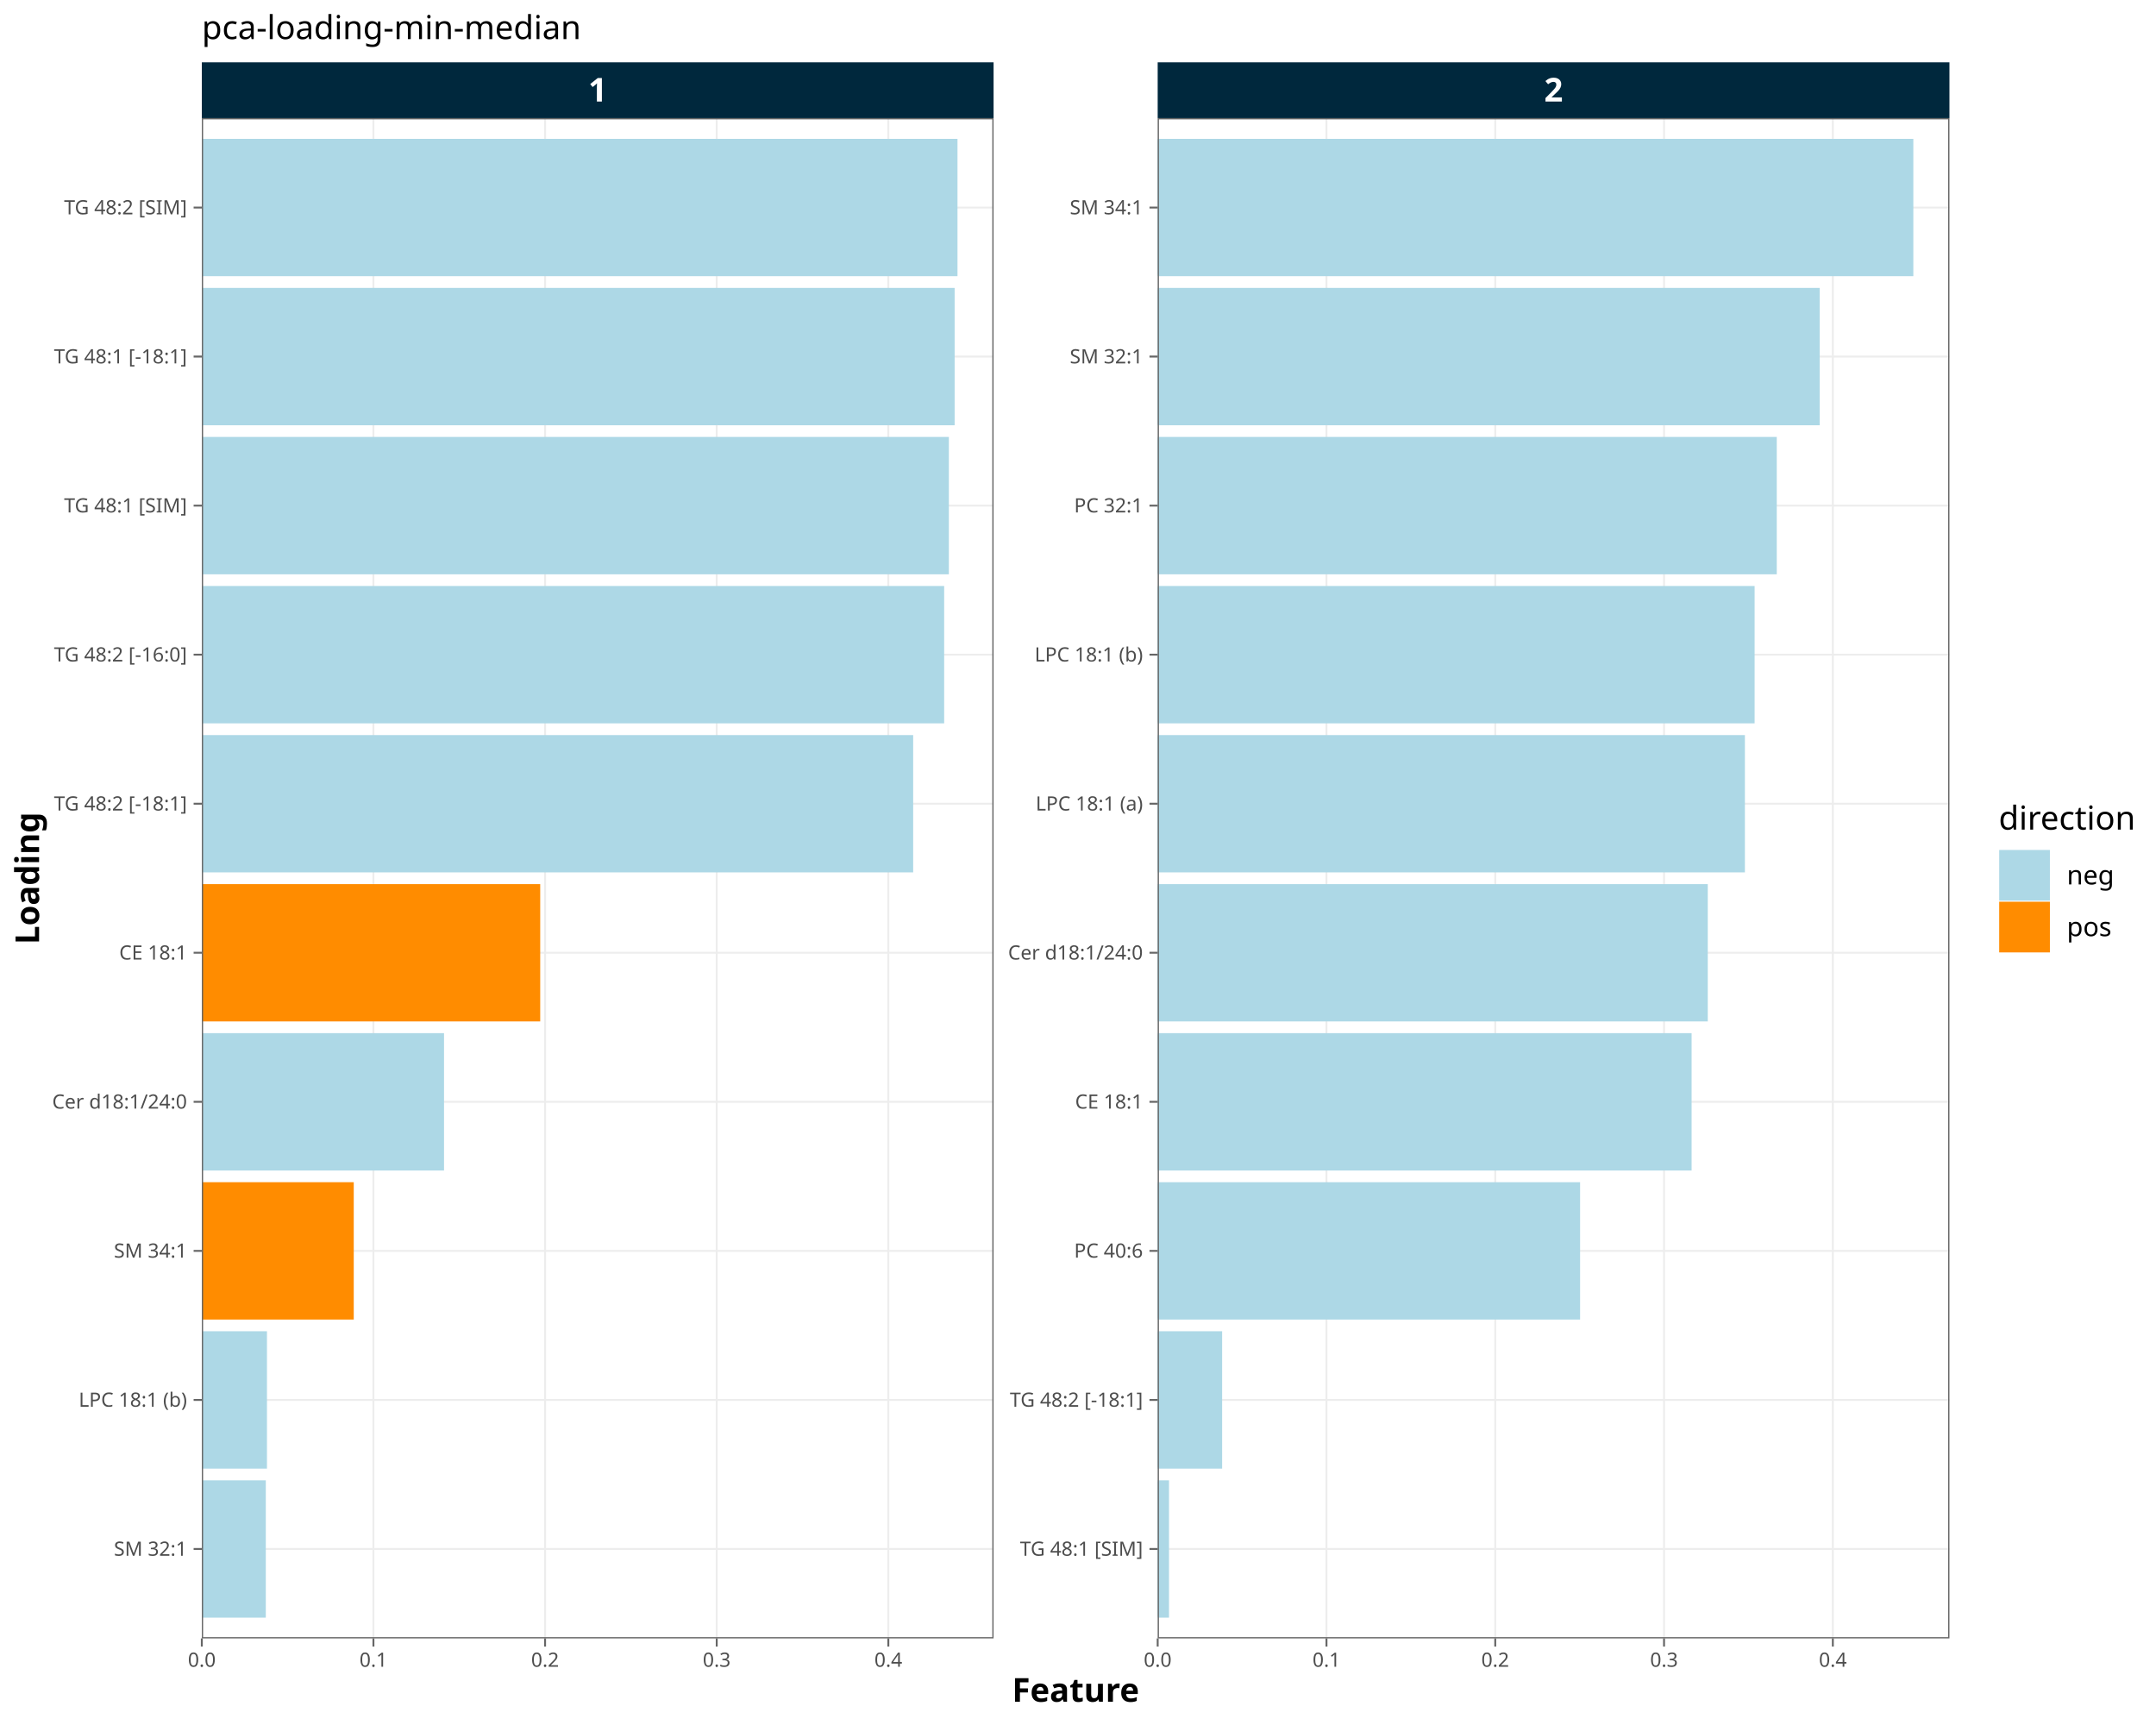
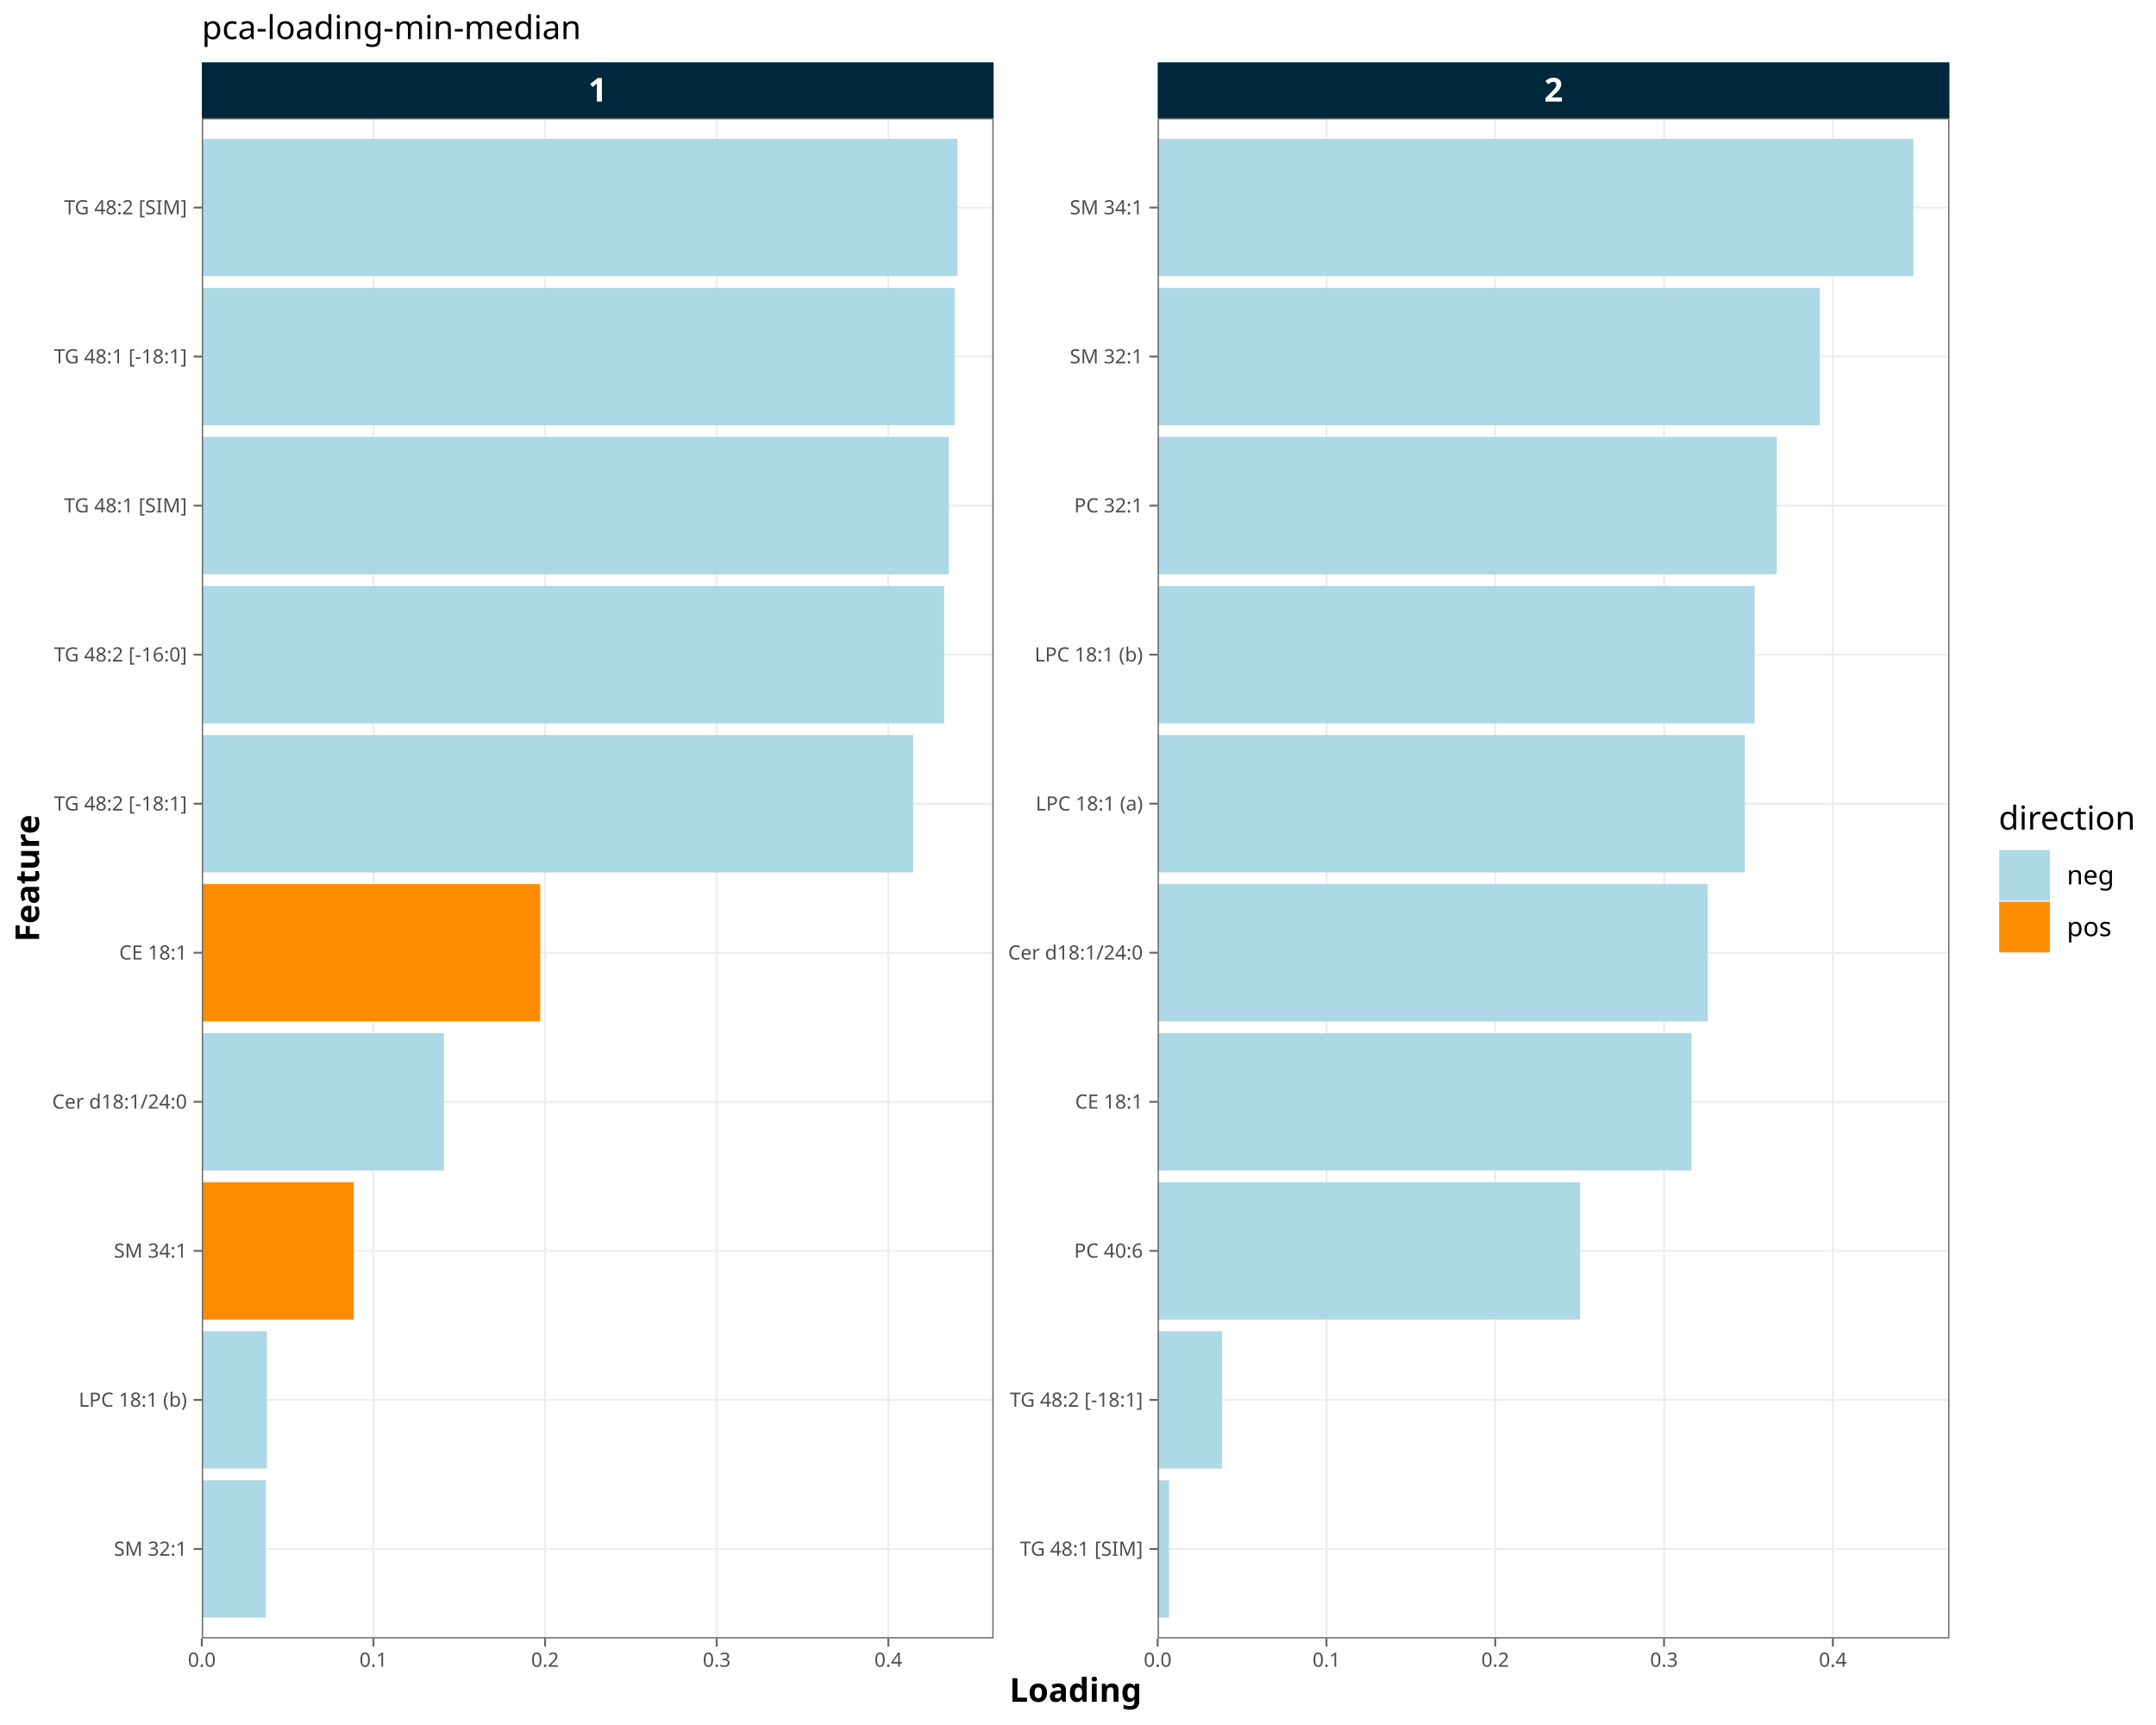
<svg xmlns="http://www.w3.org/2000/svg" class="svglite" data-engine-version="2.0" width="720.00pt" height="576.00pt" viewBox="0 0 720.00 576.00">
  <defs>
    <style type="text/css">
    .svglite line, .svglite polyline, .svglite polygon, .svglite path, .svglite rect, .svglite circle {
      fill: none;
      stroke: #000000;
      stroke-linecap: round;
      stroke-linejoin: round;
      stroke-miterlimit: 10.00;
    }
  </style>
  </defs>
  <rect width="100%" height="100%" style="stroke: none; fill: #FFFFFF;" />
  <defs>
    <clipPath id="cpMC4wMHw3MjAuMDB8MC4wMHw1NzYuMDA=">
      <rect x="0.00" y="0.00" width="720.00" height="576.00" />
    </clipPath>
  </defs>
  <g clip-path="url(#cpMC4wMHw3MjAuMDB8MC4wMHw1NzYuMDA=)">
    <rect x="-0" y="0.00" width="720.00" height="576.00" style="stroke-width: 1.07; stroke: #FFFFFF; fill: #FFFFFF;" />
  </g>
  <defs>
    <clipPath id="cpNjcuNDB8MzMxLjgxfDM5LjQzfDU0Ny4wOA==">
      <rect x="67.40" y="39.43" width="264.41" height="507.65" />
    </clipPath>
  </defs>
  <g clip-path="url(#cpNjcuNDB8MzMxLjgxfDM5LjQzfDU0Ny4wOA==)">
    <rect x="67.40" y="39.43" width="264.41" height="507.65" style="stroke-width: 1.07; stroke: none; fill: #FFFFFF;" />
    <polyline points="67.40,69.30 331.81,69.30 " style="stroke-width: 0.64; stroke: #EDEDED; stroke-linecap: butt;" />
    <polyline points="67.40,119.06 331.81,119.06 " style="stroke-width: 0.64; stroke: #EDEDED; stroke-linecap: butt;" />
    <polyline points="67.40,168.83 331.81,168.83 " style="stroke-width: 0.64; stroke: #EDEDED; stroke-linecap: butt;" />
    <polyline points="67.40,218.60 331.81,218.60 " style="stroke-width: 0.64; stroke: #EDEDED; stroke-linecap: butt;" />
    <polyline points="67.40,268.37 331.81,268.37 " style="stroke-width: 0.64; stroke: #EDEDED; stroke-linecap: butt;" />
    <polyline points="67.40,318.14 331.81,318.14 " style="stroke-width: 0.64; stroke: #EDEDED; stroke-linecap: butt;" />
    <polyline points="67.40,367.91 331.81,367.91 " style="stroke-width: 0.64; stroke: #EDEDED; stroke-linecap: butt;" />
    <polyline points="67.40,417.68 331.81,417.68 " style="stroke-width: 0.64; stroke: #EDEDED; stroke-linecap: butt;" />
    <polyline points="67.40,467.45 331.81,467.45 " style="stroke-width: 0.64; stroke: #EDEDED; stroke-linecap: butt;" />
    <polyline points="67.40,517.22 331.81,517.22 " style="stroke-width: 0.64; stroke: #EDEDED; stroke-linecap: butt;" />
    <polyline points="67.40,547.08 67.40,39.43 " style="stroke-width: 0.64; stroke: #EDEDED; stroke-linecap: butt;" />
    <polyline points="124.71,547.08 124.71,39.43 " style="stroke-width: 0.64; stroke: #EDEDED; stroke-linecap: butt;" />
    <polyline points="182.03,547.08 182.03,39.43 " style="stroke-width: 0.64; stroke: #EDEDED; stroke-linecap: butt;" />
    <polyline points="239.35,547.08 239.35,39.43 " style="stroke-width: 0.64; stroke: #EDEDED; stroke-linecap: butt;" />
    <polyline points="296.66,547.08 296.66,39.43 " style="stroke-width: 0.64; stroke: #EDEDED; stroke-linecap: butt;" />
    <rect x="67.40" y="46.90" width="251.82" height="44.79" style="stroke-width: 1.07; stroke: #ADD8E6; stroke-linecap: butt; stroke-linejoin: miter; fill: #ADD8E6;" />
    <rect x="67.40" y="96.67" width="250.87" height="44.79" style="stroke-width: 1.07; stroke: #ADD8E6; stroke-linecap: butt; stroke-linejoin: miter; fill: #ADD8E6;" />
    <rect x="67.40" y="146.44" width="248.94" height="44.79" style="stroke-width: 1.07; stroke: #ADD8E6; stroke-linecap: butt; stroke-linejoin: miter; fill: #ADD8E6;" />
    <rect x="67.40" y="196.21" width="247.37" height="44.79" style="stroke-width: 1.07; stroke: #ADD8E6; stroke-linecap: butt; stroke-linejoin: miter; fill: #ADD8E6;" />
    <rect x="67.40" y="245.98" width="237.02" height="44.79" style="stroke-width: 1.07; stroke: #ADD8E6; stroke-linecap: butt; stroke-linejoin: miter; fill: #ADD8E6;" />
    <rect x="67.40" y="295.75" width="112.47" height="44.79" style="stroke-width: 1.07; stroke: #FF8C00; stroke-linecap: butt; stroke-linejoin: miter; fill: #FF8C00;" />
    <rect x="67.40" y="345.52" width="80.35" height="44.79" style="stroke-width: 1.07; stroke: #ADD8E6; stroke-linecap: butt; stroke-linejoin: miter; fill: #ADD8E6;" />
    <rect x="67.40" y="395.29" width="50.20" height="44.79" style="stroke-width: 1.07; stroke: #FF8C00; stroke-linecap: butt; stroke-linejoin: miter; fill: #FF8C00;" />
    <rect x="67.40" y="445.06" width="21.22" height="44.79" style="stroke-width: 1.07; stroke: #ADD8E6; stroke-linecap: butt; stroke-linejoin: miter; fill: #ADD8E6;" />
    <rect x="67.40" y="494.83" width="20.83" height="44.79" style="stroke-width: 1.07; stroke: #ADD8E6; stroke-linecap: butt; stroke-linejoin: miter; fill: #ADD8E6;" />
    <rect x="67.40" y="39.43" width="264.41" height="507.65" style="stroke-width: 0.85; stroke: #666666;" />
  </g>
  <g clip-path="url(#cpMC4wMHw3MjAuMDB8MC4wMHw1NzYuMDA=)">
</g>
  <defs>
    <clipPath id="cpMzg2LjYxfDY1MS4wMnwzOS40M3w1NDcuMDg=">
      <rect x="386.61" y="39.43" width="264.41" height="507.65" />
    </clipPath>
  </defs>
  <g clip-path="url(#cpMzg2LjYxfDY1MS4wMnwzOS40M3w1NDcuMDg=)">
    <rect x="386.61" y="39.43" width="264.41" height="507.65" style="stroke-width: 1.07; stroke: none; fill: #FFFFFF;" />
    <polyline points="386.61,69.30 651.02,69.30 " style="stroke-width: 0.64; stroke: #EDEDED; stroke-linecap: butt;" />
    <polyline points="386.61,119.06 651.02,119.06 " style="stroke-width: 0.64; stroke: #EDEDED; stroke-linecap: butt;" />
    <polyline points="386.61,168.83 651.02,168.83 " style="stroke-width: 0.64; stroke: #EDEDED; stroke-linecap: butt;" />
    <polyline points="386.61,218.60 651.02,218.60 " style="stroke-width: 0.64; stroke: #EDEDED; stroke-linecap: butt;" />
    <polyline points="386.61,268.37 651.02,268.37 " style="stroke-width: 0.64; stroke: #EDEDED; stroke-linecap: butt;" />
    <polyline points="386.61,318.14 651.02,318.14 " style="stroke-width: 0.64; stroke: #EDEDED; stroke-linecap: butt;" />
    <polyline points="386.61,367.91 651.02,367.91 " style="stroke-width: 0.64; stroke: #EDEDED; stroke-linecap: butt;" />
    <polyline points="386.61,417.68 651.02,417.68 " style="stroke-width: 0.64; stroke: #EDEDED; stroke-linecap: butt;" />
    <polyline points="386.61,467.45 651.02,467.45 " style="stroke-width: 0.64; stroke: #EDEDED; stroke-linecap: butt;" />
    <polyline points="386.61,517.22 651.02,517.22 " style="stroke-width: 0.64; stroke: #EDEDED; stroke-linecap: butt;" />
    <polyline points="386.61,547.08 386.61,39.43 " style="stroke-width: 0.64; stroke: #EDEDED; stroke-linecap: butt;" />
    <polyline points="442.98,547.08 442.98,39.43 " style="stroke-width: 0.64; stroke: #EDEDED; stroke-linecap: butt;" />
    <polyline points="499.34,547.08 499.34,39.43 " style="stroke-width: 0.64; stroke: #EDEDED; stroke-linecap: butt;" />
    <polyline points="555.71,547.08 555.71,39.43 " style="stroke-width: 0.64; stroke: #EDEDED; stroke-linecap: butt;" />
    <polyline points="612.08,547.08 612.08,39.43 " style="stroke-width: 0.64; stroke: #EDEDED; stroke-linecap: butt;" />
    <rect x="386.61" y="46.90" width="251.82" height="44.79" style="stroke-width: 1.07; stroke: #ADD8E6; stroke-linecap: butt; stroke-linejoin: miter; fill: #ADD8E6;" />
    <rect x="386.61" y="96.67" width="220.55" height="44.79" style="stroke-width: 1.07; stroke: #ADD8E6; stroke-linecap: butt; stroke-linejoin: miter; fill: #ADD8E6;" />
    <rect x="386.61" y="146.44" width="206.21" height="44.79" style="stroke-width: 1.07; stroke: #ADD8E6; stroke-linecap: butt; stroke-linejoin: miter; fill: #ADD8E6;" />
    <rect x="386.61" y="196.21" width="198.81" height="44.79" style="stroke-width: 1.07; stroke: #ADD8E6; stroke-linecap: butt; stroke-linejoin: miter; fill: #ADD8E6;" />
    <rect x="386.61" y="245.98" width="195.57" height="44.79" style="stroke-width: 1.07; stroke: #ADD8E6; stroke-linecap: butt; stroke-linejoin: miter; fill: #ADD8E6;" />
    <rect x="386.61" y="295.75" width="183.17" height="44.79" style="stroke-width: 1.07; stroke: #ADD8E6; stroke-linecap: butt; stroke-linejoin: miter; fill: #ADD8E6;" />
    <rect x="386.61" y="345.52" width="177.77" height="44.79" style="stroke-width: 1.07; stroke: #ADD8E6; stroke-linecap: butt; stroke-linejoin: miter; fill: #ADD8E6;" />
    <rect x="386.61" y="395.29" width="140.53" height="44.79" style="stroke-width: 1.07; stroke: #ADD8E6; stroke-linecap: butt; stroke-linejoin: miter; fill: #ADD8E6;" />
    <rect x="386.61" y="445.06" width="20.99" height="44.79" style="stroke-width: 1.07; stroke: #ADD8E6; stroke-linecap: butt; stroke-linejoin: miter; fill: #ADD8E6;" />
    <rect x="386.61" y="494.83" width="3.25" height="44.79" style="stroke-width: 1.07; stroke: #ADD8E6; stroke-linecap: butt; stroke-linejoin: miter; fill: #ADD8E6;" />
    <rect x="386.61" y="39.43" width="264.41" height="507.65" style="stroke-width: 0.85; stroke: #666666;" />
  </g>
  <g clip-path="url(#cpMC4wMHw3MjAuMDB8MC4wMHw1NzYuMDA=)">
</g>
  <defs>
    <clipPath id="cpNjcuNDB8MzMxLjgxfDIwLjgxfDM5LjQz">
      <rect x="67.40" y="20.81" width="264.41" height="18.62" />
    </clipPath>
  </defs>
  <g clip-path="url(#cpNjcuNDB8MzMxLjgxfDIwLjgxfDM5LjQz)">
    <rect x="67.40" y="20.81" width="264.41" height="18.62" style="stroke-width: 1.07; stroke: none; fill: #00283D;" />
    <text x="199.60" y="33.91" text-anchor="middle" style="font-size: 11.00px; font-weight: bold; fill: #FFFFFF; font-family: sans;" textLength="6.12px" lengthAdjust="spacingAndGlyphs">1</text>
  </g>
  <g clip-path="url(#cpMC4wMHw3MjAuMDB8MC4wMHw1NzYuMDA=)">
</g>
  <defs>
    <clipPath id="cpMzg2LjYxfDY1MS4wMnwyMC44MXwzOS40Mw==">
      <rect x="386.61" y="20.81" width="264.41" height="18.62" />
    </clipPath>
  </defs>
  <g clip-path="url(#cpMzg2LjYxfDY1MS4wMnwyMC44MXwzOS40Mw==)">
    <rect x="386.61" y="20.81" width="264.41" height="18.62" style="stroke-width: 1.07; stroke: none; fill: #00283D;" />
    <text x="518.82" y="33.91" text-anchor="middle" style="font-size: 11.00px; font-weight: bold; fill: #FFFFFF; font-family: sans;" textLength="6.12px" lengthAdjust="spacingAndGlyphs">2</text>
  </g>
  <g clip-path="url(#cpMC4wMHw3MjAuMDB8MC4wMHw1NzYuMDA=)">
    <polyline points="67.40,549.82 67.40,547.08 " style="stroke-width: 0.64; stroke: #666666; stroke-linecap: butt;" />
    <polyline points="124.71,549.82 124.71,547.08 " style="stroke-width: 0.64; stroke: #666666; stroke-linecap: butt;" />
    <polyline points="182.03,549.82 182.03,547.08 " style="stroke-width: 0.64; stroke: #666666; stroke-linecap: butt;" />
    <polyline points="239.35,549.82 239.35,547.08 " style="stroke-width: 0.64; stroke: #666666; stroke-linecap: butt;" />
    <polyline points="296.66,549.82 296.66,547.08 " style="stroke-width: 0.64; stroke: #666666; stroke-linecap: butt;" />
    <text x="67.40" y="556.56" text-anchor="middle" style="font-size: 6.60px; fill: #4D4D4D; font-family: sans;" textLength="9.18px" lengthAdjust="spacingAndGlyphs">0.0</text>
    <text x="124.71" y="556.56" text-anchor="middle" style="font-size: 6.60px; fill: #4D4D4D; font-family: sans;" textLength="9.18px" lengthAdjust="spacingAndGlyphs">0.1</text>
    <text x="182.03" y="556.56" text-anchor="middle" style="font-size: 6.60px; fill: #4D4D4D; font-family: sans;" textLength="9.18px" lengthAdjust="spacingAndGlyphs">0.2</text>
    <text x="239.35" y="556.56" text-anchor="middle" style="font-size: 6.60px; fill: #4D4D4D; font-family: sans;" textLength="9.18px" lengthAdjust="spacingAndGlyphs">0.3</text>
    <text x="296.66" y="556.56" text-anchor="middle" style="font-size: 6.60px; fill: #4D4D4D; font-family: sans;" textLength="9.18px" lengthAdjust="spacingAndGlyphs">0.4</text>
    <polyline points="386.61,549.82 386.61,547.08 " style="stroke-width: 0.64; stroke: #666666; stroke-linecap: butt;" />
    <polyline points="442.98,549.82 442.98,547.08 " style="stroke-width: 0.64; stroke: #666666; stroke-linecap: butt;" />
    <polyline points="499.34,549.82 499.34,547.08 " style="stroke-width: 0.64; stroke: #666666; stroke-linecap: butt;" />
    <polyline points="555.71,549.82 555.71,547.08 " style="stroke-width: 0.64; stroke: #666666; stroke-linecap: butt;" />
    <polyline points="612.08,549.82 612.08,547.08 " style="stroke-width: 0.64; stroke: #666666; stroke-linecap: butt;" />
    <text x="386.61" y="556.56" text-anchor="middle" style="font-size: 6.60px; fill: #4D4D4D; font-family: sans;" textLength="9.18px" lengthAdjust="spacingAndGlyphs">0.0</text>
    <text x="442.98" y="556.56" text-anchor="middle" style="font-size: 6.60px; fill: #4D4D4D; font-family: sans;" textLength="9.18px" lengthAdjust="spacingAndGlyphs">0.1</text>
    <text x="499.34" y="556.56" text-anchor="middle" style="font-size: 6.60px; fill: #4D4D4D; font-family: sans;" textLength="9.18px" lengthAdjust="spacingAndGlyphs">0.2</text>
    <text x="555.71" y="556.56" text-anchor="middle" style="font-size: 6.60px; fill: #4D4D4D; font-family: sans;" textLength="9.18px" lengthAdjust="spacingAndGlyphs">0.3</text>
    <text x="612.08" y="556.56" text-anchor="middle" style="font-size: 6.60px; fill: #4D4D4D; font-family: sans;" textLength="9.18px" lengthAdjust="spacingAndGlyphs">0.4</text>
    <text x="381.68" y="71.57" text-anchor="end" style="font-size: 6.60px; fill: #4D4D4D; font-family: sans;" textLength="24.58px" lengthAdjust="spacingAndGlyphs">SM 34:1</text>
    <text x="381.68" y="121.34" text-anchor="end" style="font-size: 6.60px; fill: #4D4D4D; font-family: sans;" textLength="24.58px" lengthAdjust="spacingAndGlyphs">SM 32:1</text>
    <text x="381.68" y="171.11" text-anchor="end" style="font-size: 6.60px; fill: #4D4D4D; font-family: sans;" textLength="23.85px" lengthAdjust="spacingAndGlyphs">PC 32:1</text>
    <text x="381.68" y="220.88" text-anchor="end" style="font-size: 6.60px; fill: #4D4D4D; font-family: sans;" textLength="37.42px" lengthAdjust="spacingAndGlyphs">LPC 18:1 (b)</text>
    <text x="381.68" y="270.64" text-anchor="end" style="font-size: 6.60px; fill: #4D4D4D; font-family: sans;" textLength="37.42px" lengthAdjust="spacingAndGlyphs">LPC 18:1 (a)</text>
    <text x="381.68" y="320.41" text-anchor="end" style="font-size: 6.60px; fill: #4D4D4D; font-family: sans;" textLength="43.67px" lengthAdjust="spacingAndGlyphs">Cer d18:1/24:0</text>
    <text x="381.68" y="370.18" text-anchor="end" style="font-size: 6.60px; fill: #4D4D4D; font-family: sans;" textLength="23.85px" lengthAdjust="spacingAndGlyphs">CE 18:1</text>
    <text x="381.68" y="419.95" text-anchor="end" style="font-size: 6.60px; fill: #4D4D4D; font-family: sans;" textLength="23.85px" lengthAdjust="spacingAndGlyphs">PC 40:6</text>
    <text x="381.68" y="469.72" text-anchor="end" style="font-size: 6.60px; fill: #4D4D4D; font-family: sans;" textLength="44.39px" lengthAdjust="spacingAndGlyphs">TG 48:2 [-18:1]</text>
    <text x="381.68" y="519.49" text-anchor="end" style="font-size: 6.60px; fill: #4D4D4D; font-family: sans;" textLength="41.08px" lengthAdjust="spacingAndGlyphs">TG 48:1 [SIM]</text>
    <polyline points="383.87,69.30 386.61,69.30 " style="stroke-width: 0.64; stroke: #666666; stroke-linecap: butt;" />
    <polyline points="383.87,119.06 386.61,119.06 " style="stroke-width: 0.64; stroke: #666666; stroke-linecap: butt;" />
    <polyline points="383.87,168.83 386.61,168.83 " style="stroke-width: 0.64; stroke: #666666; stroke-linecap: butt;" />
    <polyline points="383.87,218.60 386.61,218.60 " style="stroke-width: 0.64; stroke: #666666; stroke-linecap: butt;" />
    <polyline points="383.87,268.37 386.61,268.37 " style="stroke-width: 0.64; stroke: #666666; stroke-linecap: butt;" />
    <polyline points="383.87,318.14 386.61,318.14 " style="stroke-width: 0.64; stroke: #666666; stroke-linecap: butt;" />
    <polyline points="383.87,367.91 386.61,367.91 " style="stroke-width: 0.64; stroke: #666666; stroke-linecap: butt;" />
    <polyline points="383.87,417.68 386.61,417.68 " style="stroke-width: 0.64; stroke: #666666; stroke-linecap: butt;" />
    <polyline points="383.87,467.45 386.61,467.45 " style="stroke-width: 0.64; stroke: #666666; stroke-linecap: butt;" />
    <polyline points="383.87,517.22 386.61,517.22 " style="stroke-width: 0.64; stroke: #666666; stroke-linecap: butt;" />
    <text x="62.46" y="71.57" text-anchor="end" style="font-size: 6.60px; fill: #4D4D4D; font-family: sans;" textLength="41.08px" lengthAdjust="spacingAndGlyphs">TG 48:2 [SIM]</text>
    <text x="62.46" y="121.34" text-anchor="end" style="font-size: 6.60px; fill: #4D4D4D; font-family: sans;" textLength="44.39px" lengthAdjust="spacingAndGlyphs">TG 48:1 [-18:1]</text>
    <text x="62.46" y="171.11" text-anchor="end" style="font-size: 6.60px; fill: #4D4D4D; font-family: sans;" textLength="41.08px" lengthAdjust="spacingAndGlyphs">TG 48:1 [SIM]</text>
    <text x="62.46" y="220.88" text-anchor="end" style="font-size: 6.60px; fill: #4D4D4D; font-family: sans;" textLength="44.39px" lengthAdjust="spacingAndGlyphs">TG 48:2 [-16:0]</text>
    <text x="62.46" y="270.64" text-anchor="end" style="font-size: 6.60px; fill: #4D4D4D; font-family: sans;" textLength="44.39px" lengthAdjust="spacingAndGlyphs">TG 48:2 [-18:1]</text>
    <text x="62.46" y="320.41" text-anchor="end" style="font-size: 6.60px; fill: #4D4D4D; font-family: sans;" textLength="23.85px" lengthAdjust="spacingAndGlyphs">CE 18:1</text>
    <text x="62.46" y="370.18" text-anchor="end" style="font-size: 6.60px; fill: #4D4D4D; font-family: sans;" textLength="43.67px" lengthAdjust="spacingAndGlyphs">Cer d18:1/24:0</text>
    <text x="62.46" y="419.95" text-anchor="end" style="font-size: 6.60px; fill: #4D4D4D; font-family: sans;" textLength="24.58px" lengthAdjust="spacingAndGlyphs">SM 34:1</text>
    <text x="62.46" y="469.72" text-anchor="end" style="font-size: 6.60px; fill: #4D4D4D; font-family: sans;" textLength="37.42px" lengthAdjust="spacingAndGlyphs">LPC 18:1 (b)</text>
    <text x="62.46" y="519.49" text-anchor="end" style="font-size: 6.60px; fill: #4D4D4D; font-family: sans;" textLength="24.58px" lengthAdjust="spacingAndGlyphs">SM 32:1</text>
    <polyline points="64.66,69.30 67.40,69.30 " style="stroke-width: 0.64; stroke: #666666; stroke-linecap: butt;" />
    <polyline points="64.66,119.06 67.40,119.06 " style="stroke-width: 0.64; stroke: #666666; stroke-linecap: butt;" />
    <polyline points="64.66,168.83 67.40,168.83 " style="stroke-width: 0.64; stroke: #666666; stroke-linecap: butt;" />
    <polyline points="64.66,218.60 67.40,218.60 " style="stroke-width: 0.64; stroke: #666666; stroke-linecap: butt;" />
    <polyline points="64.66,268.37 67.40,268.37 " style="stroke-width: 0.64; stroke: #666666; stroke-linecap: butt;" />
    <polyline points="64.66,318.14 67.40,318.14 " style="stroke-width: 0.64; stroke: #666666; stroke-linecap: butt;" />
    <polyline points="64.66,367.91 67.40,367.91 " style="stroke-width: 0.64; stroke: #666666; stroke-linecap: butt;" />
    <polyline points="64.66,417.68 67.40,417.68 " style="stroke-width: 0.64; stroke: #666666; stroke-linecap: butt;" />
    <polyline points="64.66,467.45 67.40,467.45 " style="stroke-width: 0.64; stroke: #666666; stroke-linecap: butt;" />
    <polyline points="64.66,517.22 67.40,517.22 " style="stroke-width: 0.64; stroke: #666666; stroke-linecap: butt;" />
-     <text x="359.21" y="568.24" text-anchor="middle" style="font-size: 11.00px; font-weight: bold; font-family: sans;" textLength="37.91px" lengthAdjust="spacingAndGlyphs">Feature</text>
-     <text transform="translate(13.05,293.26) rotate(-90)" text-anchor="middle" style="font-size: 11.00px; font-weight: bold; font-family: sans;" textLength="39.15px" lengthAdjust="spacingAndGlyphs">Loading</text>
+     <text x="359.21" y="568.24" text-anchor="middle" style="font-size: 11.00px; font-weight: bold; font-family: sans;" textLength="39.15px" lengthAdjust="spacingAndGlyphs">Loading</text>
+     <text transform="translate(13.05,293.26) rotate(-90)" text-anchor="middle" style="font-size: 11.00px; font-weight: bold; font-family: sans;" textLength="37.91px" lengthAdjust="spacingAndGlyphs">Feature</text>
    <rect x="661.98" y="262.83" width="52.54" height="60.85" style="stroke-width: 1.07; stroke: none; fill: #FFFFFF;" />
    <text x="667.46" y="277.02" style="font-size: 11.00px; font-family: sans;" textLength="41.58px" lengthAdjust="spacingAndGlyphs">direction</text>
    <rect x="667.46" y="283.65" width="17.28" height="17.28" style="stroke-width: 1.07; stroke: none; fill: #FFFFFF;" />
    <rect x="668.17" y="284.35" width="15.86" height="15.86" style="stroke-width: 1.07; stroke: #ADD8E6; stroke-linecap: butt; stroke-linejoin: miter; fill: #ADD8E6;" />
    <rect x="667.46" y="300.93" width="17.28" height="17.28" style="stroke-width: 1.07; stroke: none; fill: #FFFFFF;" />
    <rect x="668.17" y="301.63" width="15.86" height="15.86" style="stroke-width: 1.07; stroke: #FF8C00; stroke-linecap: butt; stroke-linejoin: miter; fill: #FF8C00;" />
    <text x="690.22" y="295.31" style="font-size: 8.80px; font-family: sans;" textLength="14.68px" lengthAdjust="spacingAndGlyphs">neg</text>
    <text x="690.22" y="312.59" style="font-size: 8.80px; font-family: sans;" textLength="14.19px" lengthAdjust="spacingAndGlyphs">pos</text>
    <text x="67.40" y="13.05" style="font-size: 11.00px; font-family: sans;" textLength="118.01px" lengthAdjust="spacingAndGlyphs">pca-loading-min-median</text>
  </g>
</svg>
